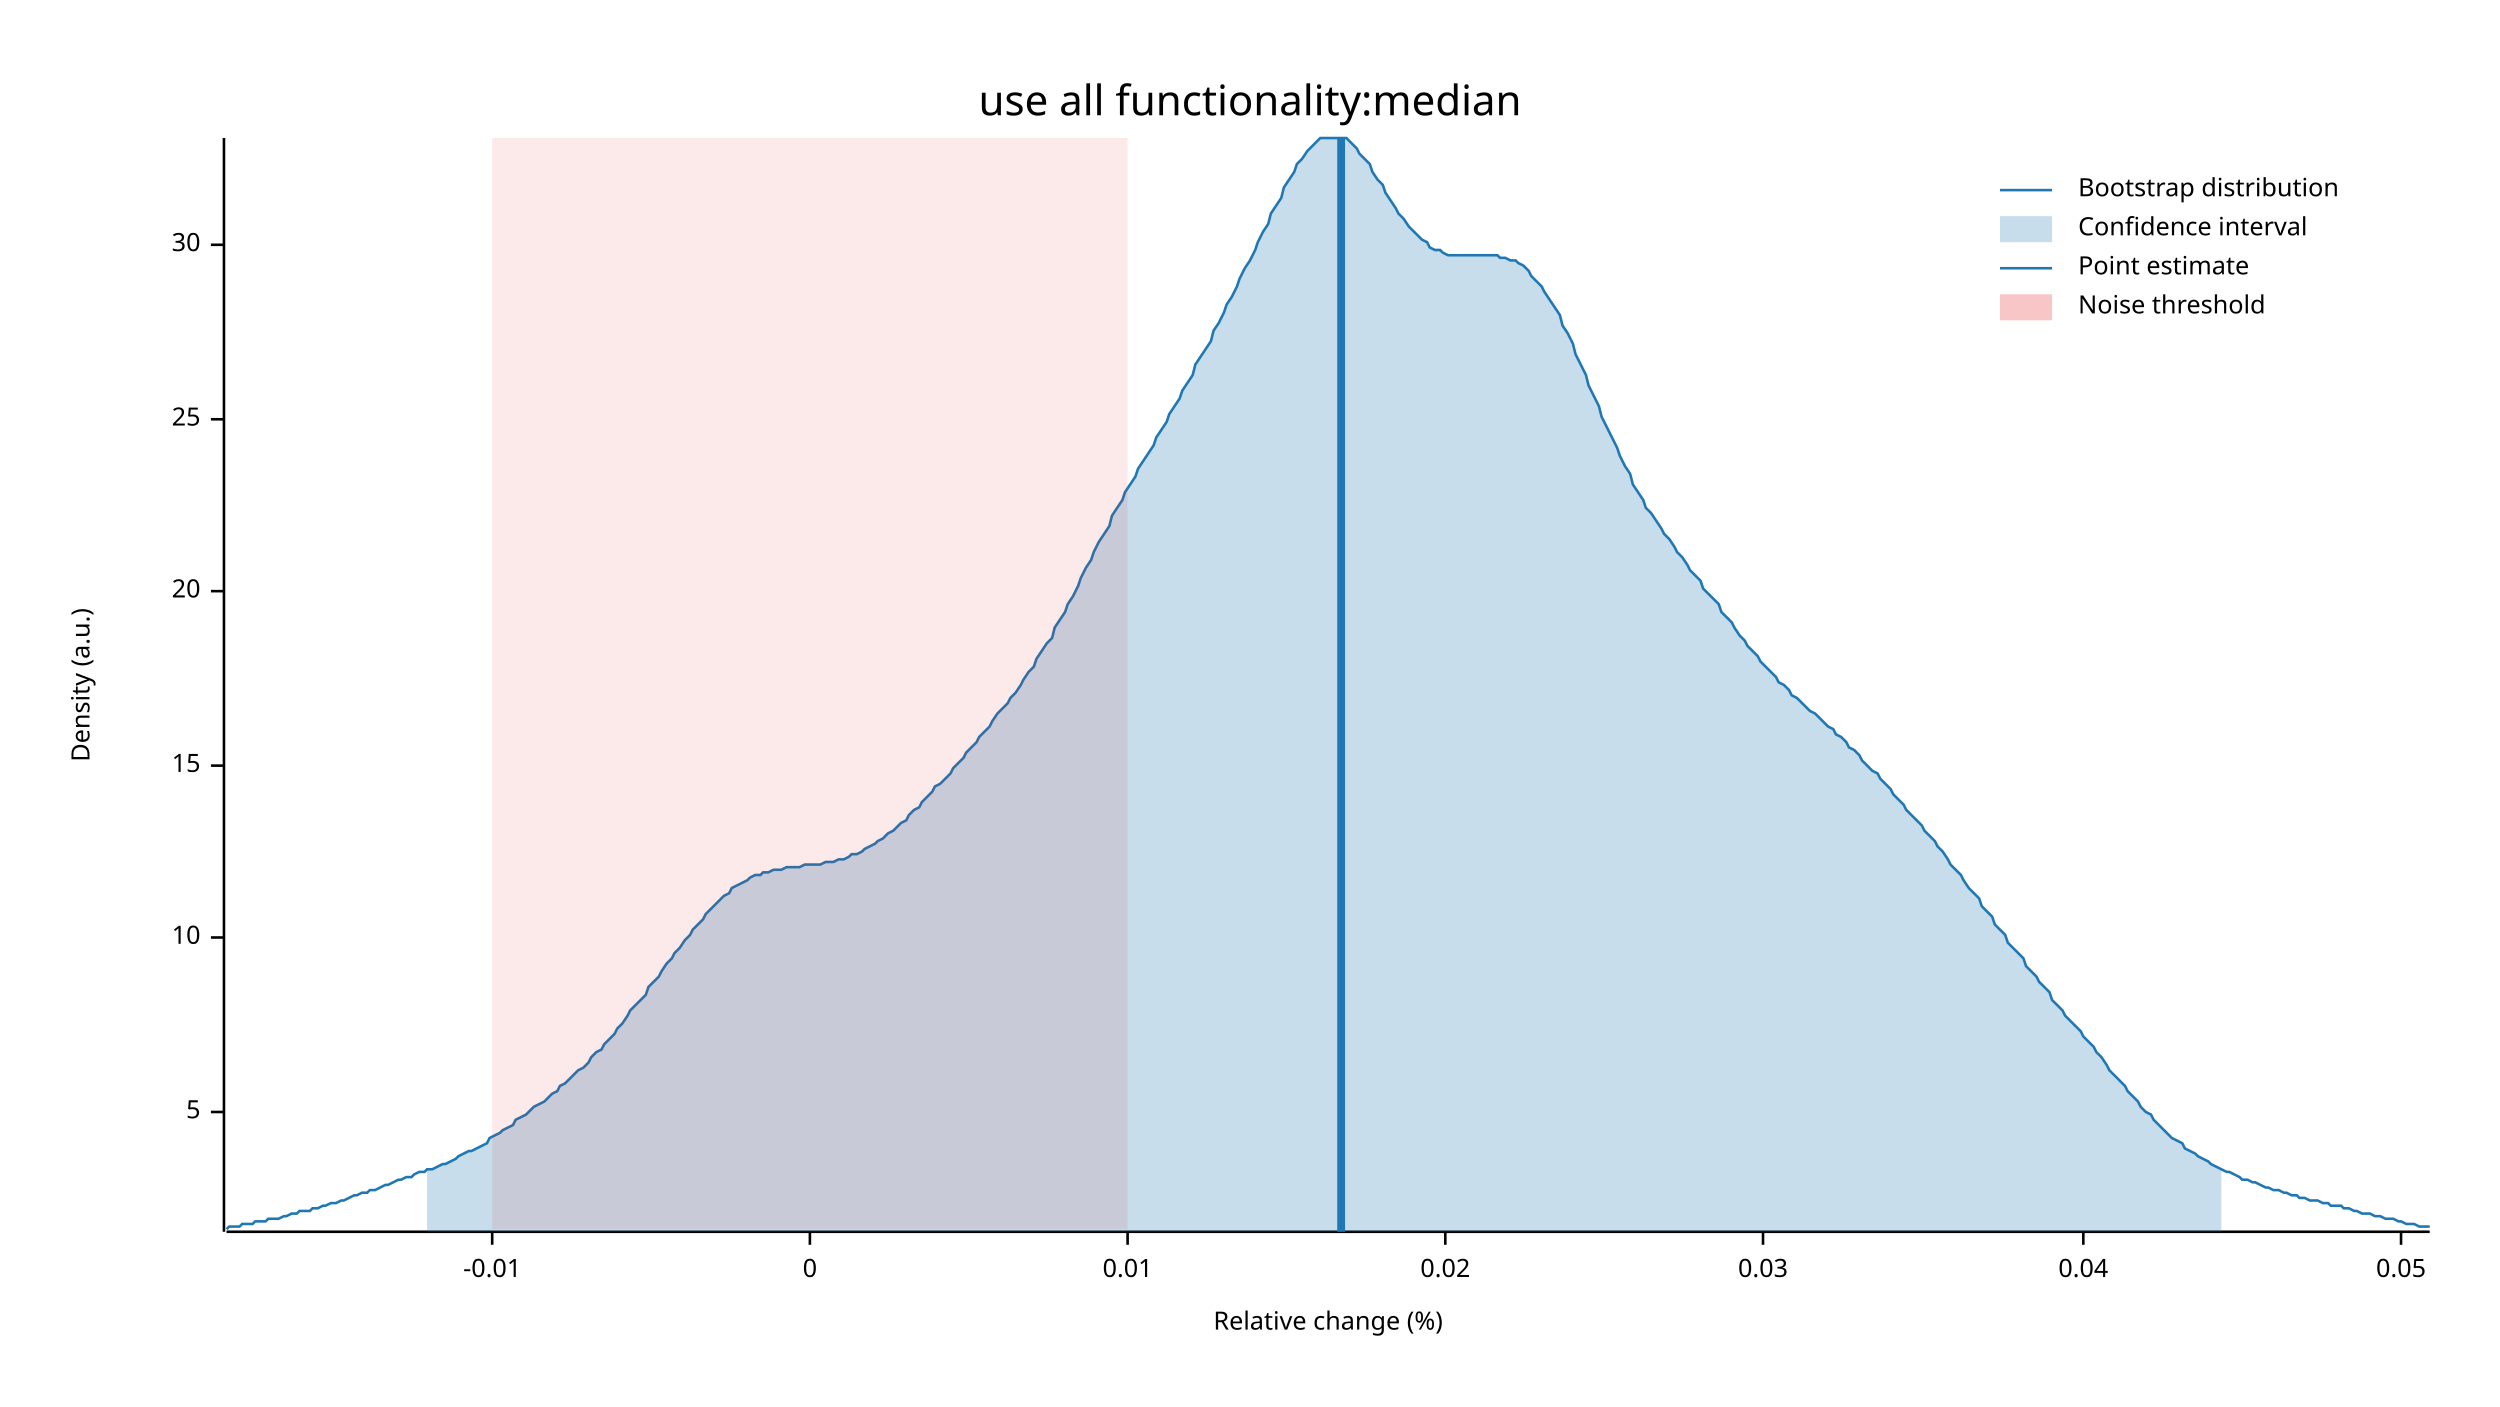
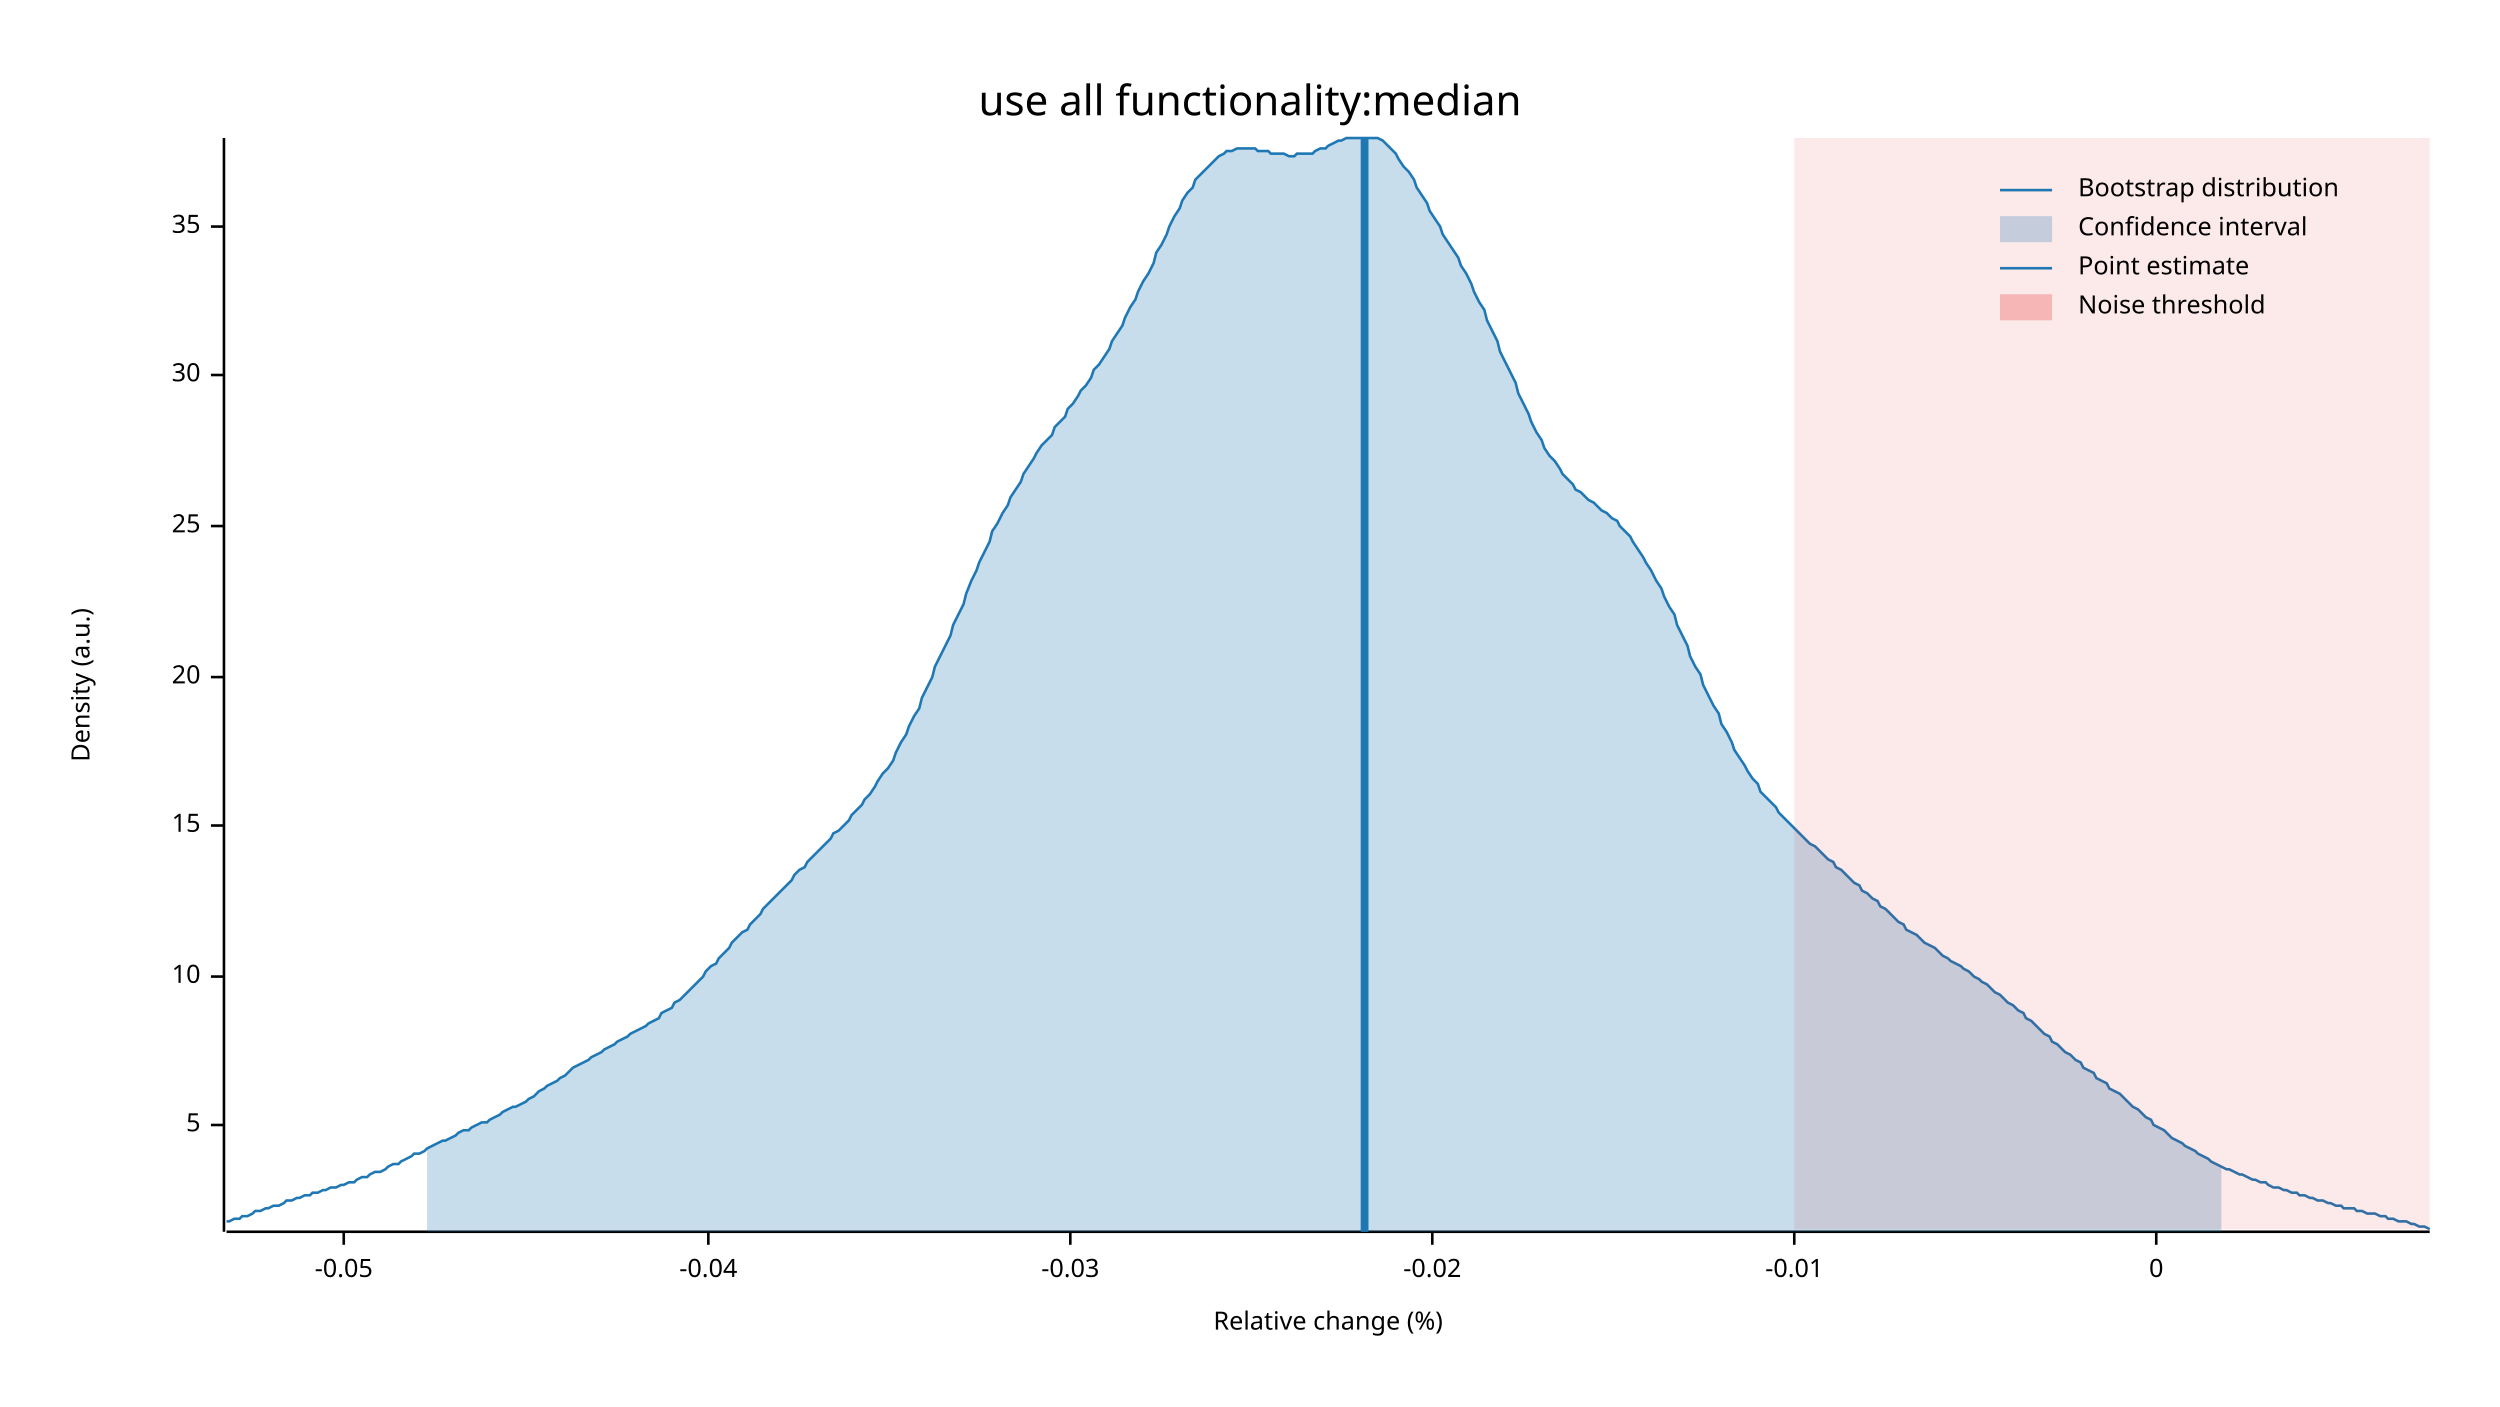
<svg xmlns="http://www.w3.org/2000/svg" width="960" height="540">
  <text x="480" y="32" dy="0.76em" text-anchor="middle" font-family="sans-serif" font-size="16.129" opacity="1" fill="#000000">
use all functionality:median
</text>
  <text x="27" y="263" dy="0.76em" text-anchor="middle" font-family="sans-serif" font-size="9.677" opacity="1" fill="#000000" transform="rotate(270, 27, 263)">
Density (a.u.)
</text>
  <text x="510" y="513" dy="-0.5ex" text-anchor="middle" font-family="sans-serif" font-size="9.677" opacity="1" fill="#000000">
Relative change (%)
</text>
  <polyline fill="none" opacity="1" stroke="#000000" stroke-width="1" points="86,53 86,473 " />
-   <text x="77" y="427" dy="0.5ex" text-anchor="end" font-family="sans-serif" font-size="9.677" opacity="1" fill="#000000">
+   <text x="77" y="432" dy="0.5ex" text-anchor="end" font-family="sans-serif" font-size="9.677" opacity="1" fill="#000000">
5
</text>
-   <polyline fill="none" opacity="1" stroke="#000000" stroke-width="1" points="81,427 86,427 " />
-   <text x="77" y="360" dy="0.5ex" text-anchor="end" font-family="sans-serif" font-size="9.677" opacity="1" fill="#000000">
+   <polyline fill="none" opacity="1" stroke="#000000" stroke-width="1" points="81,432 86,432 " />
+   <text x="77" y="375" dy="0.5ex" text-anchor="end" font-family="sans-serif" font-size="9.677" opacity="1" fill="#000000">
10
</text>
-   <polyline fill="none" opacity="1" stroke="#000000" stroke-width="1" points="81,360 86,360 " />
-   <text x="77" y="294" dy="0.5ex" text-anchor="end" font-family="sans-serif" font-size="9.677" opacity="1" fill="#000000">
+   <polyline fill="none" opacity="1" stroke="#000000" stroke-width="1" points="81,375 86,375 " />
+   <text x="77" y="317" dy="0.5ex" text-anchor="end" font-family="sans-serif" font-size="9.677" opacity="1" fill="#000000">
15
</text>
-   <polyline fill="none" opacity="1" stroke="#000000" stroke-width="1" points="81,294 86,294 " />
-   <text x="77" y="227" dy="0.5ex" text-anchor="end" font-family="sans-serif" font-size="9.677" opacity="1" fill="#000000">
+   <polyline fill="none" opacity="1" stroke="#000000" stroke-width="1" points="81,317 86,317 " />
+   <text x="77" y="260" dy="0.5ex" text-anchor="end" font-family="sans-serif" font-size="9.677" opacity="1" fill="#000000">
20
</text>
-   <polyline fill="none" opacity="1" stroke="#000000" stroke-width="1" points="81,227 86,227 " />
-   <text x="77" y="161" dy="0.5ex" text-anchor="end" font-family="sans-serif" font-size="9.677" opacity="1" fill="#000000">
+   <polyline fill="none" opacity="1" stroke="#000000" stroke-width="1" points="81,260 86,260 " />
+   <text x="77" y="202" dy="0.5ex" text-anchor="end" font-family="sans-serif" font-size="9.677" opacity="1" fill="#000000">
25
</text>
-   <polyline fill="none" opacity="1" stroke="#000000" stroke-width="1" points="81,161 86,161 " />
-   <text x="77" y="94" dy="0.5ex" text-anchor="end" font-family="sans-serif" font-size="9.677" opacity="1" fill="#000000">
+   <polyline fill="none" opacity="1" stroke="#000000" stroke-width="1" points="81,202 86,202 " />
+   <text x="77" y="144" dy="0.5ex" text-anchor="end" font-family="sans-serif" font-size="9.677" opacity="1" fill="#000000">
30
</text>
-   <polyline fill="none" opacity="1" stroke="#000000" stroke-width="1" points="81,94 86,94 " />
+   <polyline fill="none" opacity="1" stroke="#000000" stroke-width="1" points="81,144 86,144 " />
+   <text x="77" y="87" dy="0.5ex" text-anchor="end" font-family="sans-serif" font-size="9.677" opacity="1" fill="#000000">
+ 35
+ </text>
+   <polyline fill="none" opacity="1" stroke="#000000" stroke-width="1" points="81,87 86,87 " />
  <polyline fill="none" opacity="1" stroke="#000000" stroke-width="1" points="87,473 933,473 " />
-   <text x="189" y="483" dy="0.76em" text-anchor="middle" font-family="sans-serif" font-size="9.677" opacity="1" fill="#000000">
+   <text x="132" y="483" dy="0.76em" text-anchor="middle" font-family="sans-serif" font-size="9.677" opacity="1" fill="#000000">
+ -0.05
+ </text>
+   <polyline fill="none" opacity="1" stroke="#000000" stroke-width="1" points="132,473 132,478 " />
+   <text x="272" y="483" dy="0.76em" text-anchor="middle" font-family="sans-serif" font-size="9.677" opacity="1" fill="#000000">
+ -0.04
+ </text>
+   <polyline fill="none" opacity="1" stroke="#000000" stroke-width="1" points="272,473 272,478 " />
+   <text x="411" y="483" dy="0.76em" text-anchor="middle" font-family="sans-serif" font-size="9.677" opacity="1" fill="#000000">
+ -0.03
+ </text>
+   <polyline fill="none" opacity="1" stroke="#000000" stroke-width="1" points="411,473 411,478 " />
+   <text x="550" y="483" dy="0.76em" text-anchor="middle" font-family="sans-serif" font-size="9.677" opacity="1" fill="#000000">
+ -0.02
+ </text>
+   <polyline fill="none" opacity="1" stroke="#000000" stroke-width="1" points="550,473 550,478 " />
+   <text x="689" y="483" dy="0.76em" text-anchor="middle" font-family="sans-serif" font-size="9.677" opacity="1" fill="#000000">
-0.01
</text>
-   <polyline fill="none" opacity="1" stroke="#000000" stroke-width="1" points="189,473 189,478 " />
-   <text x="311" y="483" dy="0.76em" text-anchor="middle" font-family="sans-serif" font-size="9.677" opacity="1" fill="#000000">
+   <polyline fill="none" opacity="1" stroke="#000000" stroke-width="1" points="689,473 689,478 " />
+   <text x="828" y="483" dy="0.76em" text-anchor="middle" font-family="sans-serif" font-size="9.677" opacity="1" fill="#000000">
0
</text>
-   <polyline fill="none" opacity="1" stroke="#000000" stroke-width="1" points="311,473 311,478 " />
-   <text x="433" y="483" dy="0.76em" text-anchor="middle" font-family="sans-serif" font-size="9.677" opacity="1" fill="#000000">
- 0.01
- </text>
-   <polyline fill="none" opacity="1" stroke="#000000" stroke-width="1" points="433,473 433,478 " />
-   <text x="555" y="483" dy="0.76em" text-anchor="middle" font-family="sans-serif" font-size="9.677" opacity="1" fill="#000000">
- 0.02
- </text>
-   <polyline fill="none" opacity="1" stroke="#000000" stroke-width="1" points="555,473 555,478 " />
-   <text x="677" y="483" dy="0.76em" text-anchor="middle" font-family="sans-serif" font-size="9.677" opacity="1" fill="#000000">
- 0.03
- </text>
-   <polyline fill="none" opacity="1" stroke="#000000" stroke-width="1" points="677,473 677,478 " />
-   <text x="800" y="483" dy="0.76em" text-anchor="middle" font-family="sans-serif" font-size="9.677" opacity="1" fill="#000000">
- 0.04
- </text>
-   <polyline fill="none" opacity="1" stroke="#000000" stroke-width="1" points="800,473 800,478 " />
-   <text x="922" y="483" dy="0.76em" text-anchor="middle" font-family="sans-serif" font-size="9.677" opacity="1" fill="#000000">
- 0.05
- </text>
-   <polyline fill="none" opacity="1" stroke="#000000" stroke-width="1" points="922,473 922,478 " />
-   <polyline fill="none" opacity="1" stroke="#1F78B4" stroke-width="1" points="87,472 88,471 90,471 92,471 93,470 95,470 97,470 98,469 100,469 102,469 103,468 105,468 107,468 109,467 110,467 112,466 114,466 115,465 117,465 119,465 120,464 122,464 124,463 125,463 127,462 129,462 131,461 132,461 134,460 136,459 137,459 139,458 141,458 142,457 144,457 146,456 148,455 149,455 151,454 153,453 154,453 156,452 158,452 159,451 161,450 163,450 164,449 166,449 168,448 170,447 171,447 173,446 175,445 176,444 178,443 180,442 181,442 183,441 185,440 187,439 188,437 190,436 192,435 193,434 195,433 197,432 198,430 200,429 202,428 203,427 205,425 207,424 209,423 210,422 212,420 214,419 215,417 217,416 219,414 220,413 222,411 224,410 226,408 227,406 229,404 231,403 232,401 234,399 236,397 237,395 239,393 241,390 242,388 244,386 246,384 248,382 249,379 251,377 253,375 254,373 256,370 258,368 259,366 261,364 263,361 265,359 266,357 268,355 270,353 271,351 273,349 275,347 276,346 278,344 280,343 281,341 283,340 285,339 287,338 288,337 290,336 292,336 293,335 295,335 297,334 298,334 300,334 302,333 304,333 305,333 307,333 309,332 310,332 312,332 314,332 315,332 317,331 319,331 320,331 322,330 324,330 326,329 327,328 329,328 331,327 332,326 334,325 336,324 337,323 339,322 341,320 343,319 344,318 346,316 348,315 349,313 351,311 353,310 354,308 356,306 358,304 359,302 361,301 363,299 365,297 366,295 368,293 370,291 371,289 373,287 375,285 376,283 378,281 380,279 381,277 383,274 385,272 387,270 388,268 390,266 392,263 393,261 395,258 397,256 398,253 400,250 402,247 404,245 405,241 407,238 409,235 410,232 412,229 414,225 415,222 417,218 419,215 420,212 422,208 424,205 426,202 427,198 429,195 431,192 432,189 434,186 436,183 437,180 439,177 441,174 443,171 444,168 446,165 448,162 449,159 451,156 453,153 454,150 456,147 458,144 459,140 461,137 463,134 465,131 466,127 468,124 470,120 471,117 473,114 475,110 476,107 478,103 480,100 482,96 483,93 485,89 487,86 488,82 490,79 492,76 493,72 495,69 497,66 498,63 500,61 502,58 504,56 505,55 507,53 509,53 510,53 512,53 514,53 515,53 517,53 519,55 521,57 522,59 524,61 526,63 527,66 529,69 531,71 532,74 534,77 536,80 537,82 539,84 541,87 543,89 544,90 546,92 548,93 549,95 551,96 553,96 554,97 556,98 558,98 560,98 561,98 563,98 565,98 566,98 568,98 570,98 571,98 573,98 575,98 576,99 578,99 580,100 582,100 583,101 585,102 587,104 588,106 590,108 592,110 593,112 595,115 597,118 599,121 600,125 602,128 604,132 605,136 607,140 609,144 610,148 612,152 614,156 615,160 617,164 619,168 621,172 622,175 624,179 626,182 627,186 629,189 631,192 632,195 634,197 636,200 638,203 639,205 641,207 643,210 644,212 646,214 648,217 649,219 651,221 653,223 654,226 656,228 658,230 660,232 661,235 663,237 665,239 666,241 668,244 670,246 671,248 673,250 675,252 676,254 678,256 680,258 682,260 683,262 685,263 687,265 688,267 690,268 692,270 693,271 695,273 697,274 699,276 700,277 702,279 704,280 705,282 707,283 709,285 710,287 712,288 714,290 715,292 717,294 719,296 721,297 722,299 724,301 726,303 727,305 729,307 731,309 732,311 734,313 736,315 738,317 739,319 741,321 743,323 744,325 746,327 748,330 749,332 751,334 753,336 754,338 756,341 758,343 760,345 761,348 763,350 765,352 766,355 768,357 770,359 771,362 773,364 775,366 777,368 778,371 780,373 782,375 783,377 785,379 787,381 788,384 790,386 792,388 793,390 795,392 797,394 799,396 800,398 802,400 804,402 805,404 807,406 809,409 810,411 812,413 814,415 816,417 817,419 819,421 821,423 822,425 824,427 826,428 827,430 829,432 831,434 832,435 834,437 836,438 838,439 839,441 841,442 843,443 844,444 846,445 848,446 849,447 851,448 853,449 855,450 856,450 858,451 860,452 861,453 863,453 865,454 866,454 868,455 870,456 871,456 873,457 875,457 877,458 878,458 880,459 882,459 883,460 885,460 887,461 888,461 890,461 892,462 894,462 895,463 897,463 899,463 900,464 902,464 904,465 905,465 907,466 909,466 910,466 912,467 914,467 916,468 917,468 919,468 921,469 922,469 924,470 926,470 927,470 929,471 931,471 933,471 " />
-   <polygon opacity="0.25" fill="#1F78B4" points="164,449 166,449 168,448 170,447 171,447 173,446 175,445 176,444 178,443 180,442 181,442 183,441 185,440 187,439 188,437 190,436 192,435 193,434 195,433 197,432 198,430 200,429 202,428 203,427 205,425 207,424 209,423 210,422 212,420 214,419 215,417 217,416 219,414 220,413 222,411 224,410 226,408 227,406 229,404 231,403 232,401 234,399 236,397 237,395 239,393 241,390 242,388 244,386 246,384 248,382 249,379 251,377 253,375 254,373 256,370 258,368 259,366 261,364 263,361 265,359 266,357 268,355 270,353 271,351 273,349 275,347 276,346 278,344 280,343 281,341 283,340 285,339 287,338 288,337 290,336 292,336 293,335 295,335 297,334 298,334 300,334 302,333 304,333 305,333 307,333 309,332 310,332 312,332 314,332 315,332 317,331 319,331 320,331 322,330 324,330 326,329 327,328 329,328 331,327 332,326 334,325 336,324 337,323 339,322 341,320 343,319 344,318 346,316 348,315 349,313 351,311 353,310 354,308 356,306 358,304 359,302 361,301 363,299 365,297 366,295 368,293 370,291 371,289 373,287 375,285 376,283 378,281 380,279 381,277 383,274 385,272 387,270 388,268 390,266 392,263 393,261 395,258 397,256 398,253 400,250 402,247 404,245 405,241 407,238 409,235 410,232 412,229 414,225 415,222 417,218 419,215 420,212 422,208 424,205 426,202 427,198 429,195 431,192 432,189 434,186 436,183 437,180 439,177 441,174 443,171 444,168 446,165 448,162 449,159 451,156 453,153 454,150 456,147 458,144 459,140 461,137 463,134 465,131 466,127 468,124 470,120 471,117 473,114 475,110 476,107 478,103 480,100 482,96 483,93 485,89 487,86 488,82 490,79 492,76 493,72 495,69 497,66 498,63 500,61 502,58 504,56 505,55 507,53 509,53 510,53 512,53 514,53 515,53 517,53 519,55 521,57 522,59 524,61 526,63 527,66 529,69 531,71 532,74 534,77 536,80 537,82 539,84 541,87 543,89 544,90 546,92 548,93 549,95 551,96 553,96 554,97 556,98 558,98 560,98 561,98 563,98 565,98 566,98 568,98 570,98 571,98 573,98 575,98 576,99 578,99 580,100 582,100 583,101 585,102 587,104 588,106 590,108 592,110 593,112 595,115 597,118 599,121 600,125 602,128 604,132 605,136 607,140 609,144 610,148 612,152 614,156 615,160 617,164 619,168 621,172 622,175 624,179 626,182 627,186 629,189 631,192 632,195 634,197 636,200 638,203 639,205 641,207 643,210 644,212 646,214 648,217 649,219 651,221 653,223 654,226 656,228 658,230 660,232 661,235 663,237 665,239 666,241 668,244 670,246 671,248 673,250 675,252 676,254 678,256 680,258 682,260 683,262 685,263 687,265 688,267 690,268 692,270 693,271 695,273 697,274 699,276 700,277 702,279 704,280 705,282 707,283 709,285 710,287 712,288 714,290 715,292 717,294 719,296 721,297 722,299 724,301 726,303 727,305 729,307 731,309 732,311 734,313 736,315 738,317 739,319 741,321 743,323 744,325 746,327 748,330 749,332 751,334 753,336 754,338 756,341 758,343 760,345 761,348 763,350 765,352 766,355 768,357 770,359 771,362 773,364 775,366 777,368 778,371 780,373 782,375 783,377 785,379 787,381 788,384 790,386 792,388 793,390 795,392 797,394 799,396 800,398 802,400 804,402 805,404 807,406 809,409 810,411 812,413 814,415 816,417 817,419 819,421 821,423 822,425 824,427 826,428 827,430 829,432 831,434 832,435 834,437 836,438 838,439 839,441 841,442 843,443 844,444 846,445 848,446 849,447 851,448 853,449 853,473 164,473 " />
-   <polyline fill="none" opacity="1" stroke="#1F78B4" stroke-width="3" points="515,473 515,53 " />
-   <rect x="189" y="53" width="244" height="419" opacity="0.1" fill="#E31A1C" stroke="none" />
+   <polyline fill="none" opacity="1" stroke="#000000" stroke-width="1" points="828,473 828,478 " />
+   <polyline fill="none" opacity="1" stroke="#1F78B4" stroke-width="1" points="87,469 88,469 90,468 92,468 93,467 95,467 97,466 98,465 100,465 102,464 103,464 105,463 107,463 109,462 110,461 112,461 114,460 115,460 117,459 119,459 120,458 122,458 124,457 125,457 127,456 129,456 131,455 132,455 134,454 136,454 137,453 139,452 141,452 142,451 144,450 146,450 148,449 149,448 151,447 153,447 154,446 156,445 158,444 159,443 161,443 163,442 164,441 166,440 168,439 170,438 171,438 173,437 175,436 176,435 178,434 180,434 181,433 183,432 185,431 187,431 188,430 190,429 192,428 193,427 195,426 197,425 198,425 200,424 202,423 203,422 205,421 207,419 209,418 210,417 212,416 214,415 215,414 217,413 219,411 220,410 222,409 224,408 226,407 227,406 229,405 231,404 232,403 234,402 236,401 237,400 239,399 241,398 242,397 244,396 246,395 248,394 249,393 251,392 253,391 254,389 256,388 258,387 259,385 261,384 263,382 265,380 266,379 268,377 270,375 271,373 273,371 275,370 276,368 278,366 280,364 281,362 283,360 285,358 287,357 288,355 290,353 292,351 293,349 295,347 297,345 298,344 300,342 302,340 304,338 305,336 307,334 309,333 310,331 312,329 314,327 315,326 317,324 319,322 320,320 322,319 324,317 326,315 327,313 329,311 331,309 332,307 334,305 336,302 337,300 339,297 341,295 343,292 344,289 346,285 348,282 349,279 351,275 353,272 354,268 356,264 358,260 359,256 361,252 363,248 365,244 366,240 368,236 370,232 371,228 373,223 375,219 376,216 378,212 380,208 381,204 383,201 385,197 387,194 388,191 390,188 392,185 393,182 395,179 397,176 398,174 400,171 402,169 404,167 405,164 407,162 409,160 410,157 412,155 414,152 415,150 417,148 419,145 420,142 422,140 424,137 426,134 427,131 429,128 431,125 432,122 434,118 436,115 437,112 439,108 441,105 443,101 444,97 446,94 448,90 449,87 451,83 453,80 454,77 456,74 458,72 459,69 461,67 463,65 465,63 466,62 468,60 470,59 471,58 473,58 475,57 476,57 478,57 480,57 482,57 483,58 485,58 487,58 488,59 490,59 492,59 493,59 495,60 497,60 498,59 500,59 502,59 504,59 505,58 507,57 509,57 510,56 512,55 514,54 515,54 517,53 519,53 521,53 522,53 524,53 526,53 527,53 529,53 531,54 532,55 534,57 536,59 537,61 539,64 541,66 543,69 544,72 546,75 548,78 549,81 551,84 553,87 554,90 556,93 558,96 560,99 561,102 563,105 565,109 566,112 568,116 570,119 571,123 573,127 575,131 576,135 578,139 580,143 582,147 583,151 585,155 587,159 588,162 590,166 592,169 593,172 595,175 597,177 599,180 600,182 602,184 604,186 605,188 607,189 609,191 610,192 612,193 614,195 615,196 617,197 619,199 621,200 622,202 624,204 626,206 627,208 629,211 631,214 632,216 634,219 636,223 638,226 639,229 641,233 643,236 644,240 646,244 648,248 649,252 651,256 653,259 654,263 656,267 658,271 660,274 661,278 663,281 665,285 666,288 668,291 670,294 671,296 673,299 675,301 676,304 678,306 680,308 682,310 683,312 685,314 687,316 688,317 690,319 692,321 693,322 695,324 697,325 699,327 700,328 702,330 704,331 705,333 707,334 709,336 710,337 712,339 714,340 715,342 717,343 719,345 721,346 722,348 724,349 726,351 727,352 729,354 731,355 732,357 734,358 736,359 738,361 739,362 741,363 743,364 744,365 746,367 748,368 749,369 751,370 753,371 754,372 756,373 758,375 760,376 761,377 763,378 765,380 766,381 768,382 770,384 771,385 773,386 775,388 777,389 778,391 780,392 782,394 783,395 785,397 787,398 788,400 790,401 792,403 793,404 795,405 797,407 799,408 800,410 802,411 804,412 805,414 807,415 809,416 810,418 812,419 814,420 816,422 817,423 819,425 821,426 822,427 824,429 826,430 827,432 829,433 831,434 832,435 834,437 836,438 838,439 839,440 841,441 843,442 844,443 846,444 848,445 849,446 851,447 853,448 855,449 856,449 858,450 860,451 861,451 863,452 865,453 866,453 868,454 870,454 871,455 873,456 875,456 877,457 878,457 880,458 882,458 883,459 885,459 887,460 888,460 890,461 892,461 894,462 895,462 897,463 899,463 900,464 902,464 904,464 905,465 907,465 909,466 910,466 912,466 914,467 916,467 917,468 919,468 921,469 922,469 924,469 926,470 927,470 929,471 931,471 933,472 " />
+   <polygon opacity="0.25" fill="#1F78B4" points="164,441 166,440 168,439 170,438 171,438 173,437 175,436 176,435 178,434 180,434 181,433 183,432 185,431 187,431 188,430 190,429 192,428 193,427 195,426 197,425 198,425 200,424 202,423 203,422 205,421 207,419 209,418 210,417 212,416 214,415 215,414 217,413 219,411 220,410 222,409 224,408 226,407 227,406 229,405 231,404 232,403 234,402 236,401 237,400 239,399 241,398 242,397 244,396 246,395 248,394 249,393 251,392 253,391 254,389 256,388 258,387 259,385 261,384 263,382 265,380 266,379 268,377 270,375 271,373 273,371 275,370 276,368 278,366 280,364 281,362 283,360 285,358 287,357 288,355 290,353 292,351 293,349 295,347 297,345 298,344 300,342 302,340 304,338 305,336 307,334 309,333 310,331 312,329 314,327 315,326 317,324 319,322 320,320 322,319 324,317 326,315 327,313 329,311 331,309 332,307 334,305 336,302 337,300 339,297 341,295 343,292 344,289 346,285 348,282 349,279 351,275 353,272 354,268 356,264 358,260 359,256 361,252 363,248 365,244 366,240 368,236 370,232 371,228 373,223 375,219 376,216 378,212 380,208 381,204 383,201 385,197 387,194 388,191 390,188 392,185 393,182 395,179 397,176 398,174 400,171 402,169 404,167 405,164 407,162 409,160 410,157 412,155 414,152 415,150 417,148 419,145 420,142 422,140 424,137 426,134 427,131 429,128 431,125 432,122 434,118 436,115 437,112 439,108 441,105 443,101 444,97 446,94 448,90 449,87 451,83 453,80 454,77 456,74 458,72 459,69 461,67 463,65 465,63 466,62 468,60 470,59 471,58 473,58 475,57 476,57 478,57 480,57 482,57 483,58 485,58 487,58 488,59 490,59 492,59 493,59 495,60 497,60 498,59 500,59 502,59 504,59 505,58 507,57 509,57 510,56 512,55 514,54 515,54 517,53 519,53 521,53 522,53 524,53 526,53 527,53 529,53 531,54 532,55 534,57 536,59 537,61 539,64 541,66 543,69 544,72 546,75 548,78 549,81 551,84 553,87 554,90 556,93 558,96 560,99 561,102 563,105 565,109 566,112 568,116 570,119 571,123 573,127 575,131 576,135 578,139 580,143 582,147 583,151 585,155 587,159 588,162 590,166 592,169 593,172 595,175 597,177 599,180 600,182 602,184 604,186 605,188 607,189 609,191 610,192 612,193 614,195 615,196 617,197 619,199 621,200 622,202 624,204 626,206 627,208 629,211 631,214 632,216 634,219 636,223 638,226 639,229 641,233 643,236 644,240 646,244 648,248 649,252 651,256 653,259 654,263 656,267 658,271 660,274 661,278 663,281 665,285 666,288 668,291 670,294 671,296 673,299 675,301 676,304 678,306 680,308 682,310 683,312 685,314 687,316 688,317 690,319 692,321 693,322 695,324 697,325 699,327 700,328 702,330 704,331 705,333 707,334 709,336 710,337 712,339 714,340 715,342 717,343 719,345 721,346 722,348 724,349 726,351 727,352 729,354 731,355 732,357 734,358 736,359 738,361 739,362 741,363 743,364 744,365 746,367 748,368 749,369 751,370 753,371 754,372 756,373 758,375 760,376 761,377 763,378 765,380 766,381 768,382 770,384 771,385 773,386 775,388 777,389 778,391 780,392 782,394 783,395 785,397 787,398 788,400 790,401 792,403 793,404 795,405 797,407 799,408 800,410 802,411 804,412 805,414 807,415 809,416 810,418 812,419 814,420 816,422 817,423 819,425 821,426 822,427 824,429 826,430 827,432 829,433 831,434 832,435 834,437 836,438 838,439 839,440 841,441 843,442 844,443 846,444 848,445 849,446 851,447 853,448 853,473 164,473 " />
+   <polyline fill="none" opacity="1" stroke="#1F78B4" stroke-width="3" points="524,473 524,53 " />
+   <rect x="689" y="53" width="244" height="419" opacity="0.1" fill="#E31A1C" stroke="none" />
  <text x="798" y="68" dy="0.76em" text-anchor="start" font-family="sans-serif" font-size="9.677" opacity="1" fill="#000000">
Bootstrap distribution
</text>
  <text x="798" y="83" dy="0.76em" text-anchor="start" font-family="sans-serif" font-size="9.677" opacity="1" fill="#000000">
Confidence interval
</text>
  <text x="798" y="98" dy="0.76em" text-anchor="start" font-family="sans-serif" font-size="9.677" opacity="1" fill="#000000">
Point estimate
</text>
  <text x="798" y="113" dy="0.76em" text-anchor="start" font-family="sans-serif" font-size="9.677" opacity="1" fill="#000000">
Noise threshold
</text>
  <polyline fill="none" opacity="1" stroke="#1F78B4" stroke-width="1" points="768,73 788,73 " />
  <rect x="768" y="83" width="20" height="10" opacity="0.25" fill="#1F78B4" stroke="none" />
  <polyline fill="none" opacity="1" stroke="#1F78B4" stroke-width="1" points="768,103 788,103 " />
  <rect x="768" y="113" width="20" height="10" opacity="0.25" fill="#E31A1C" stroke="none" />
</svg>
